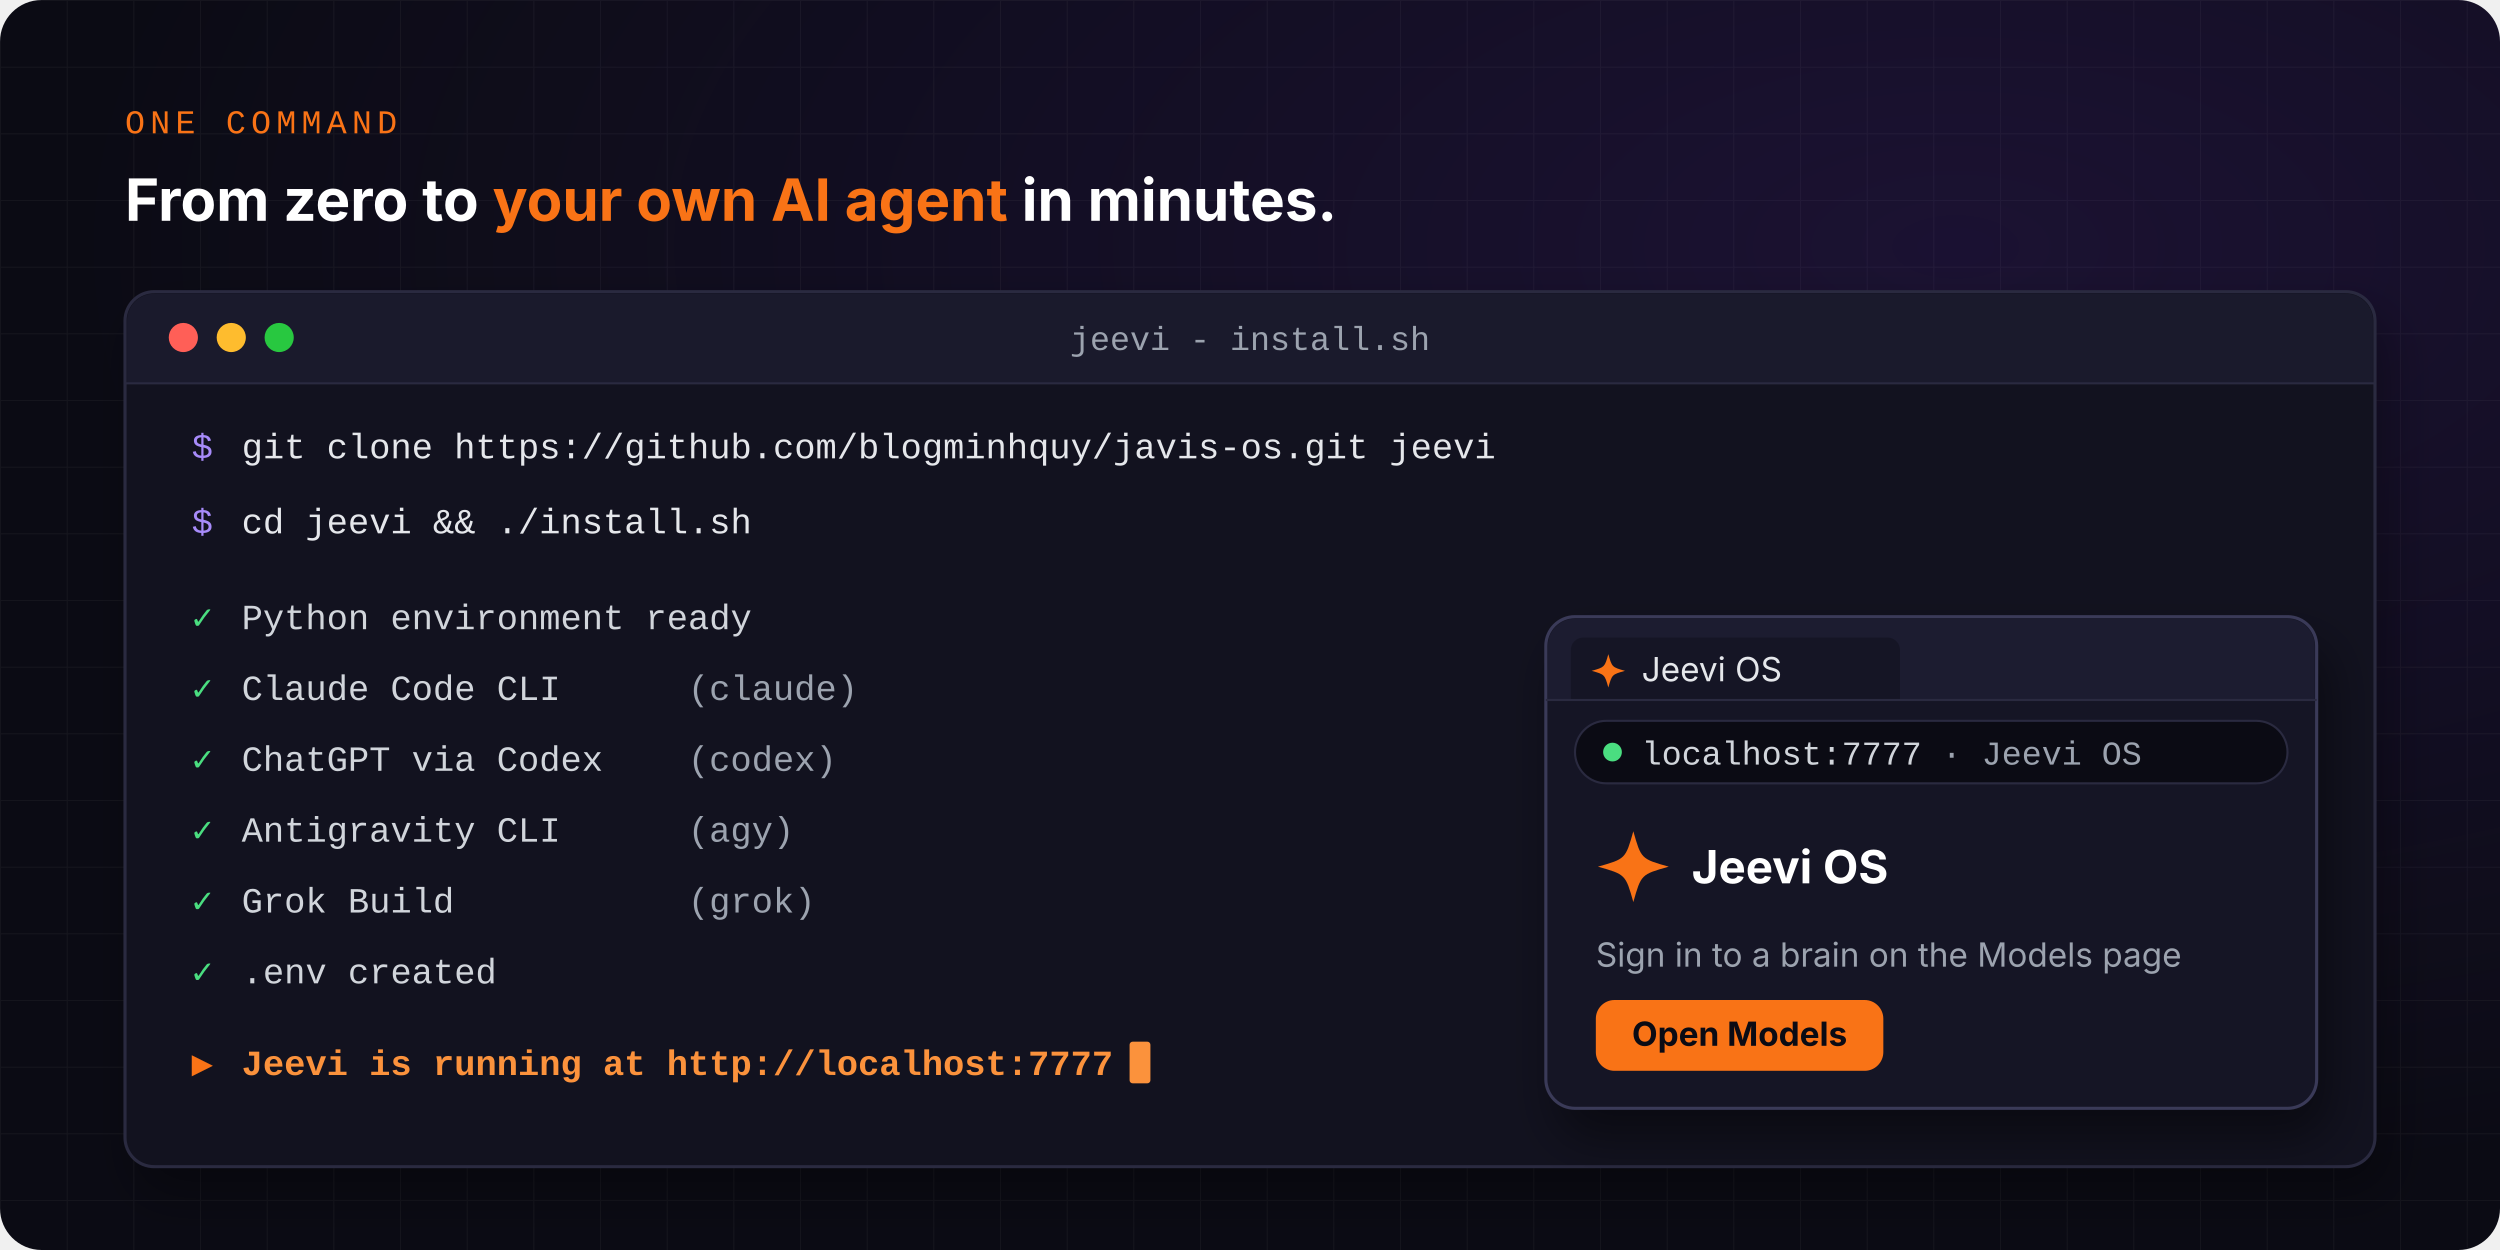
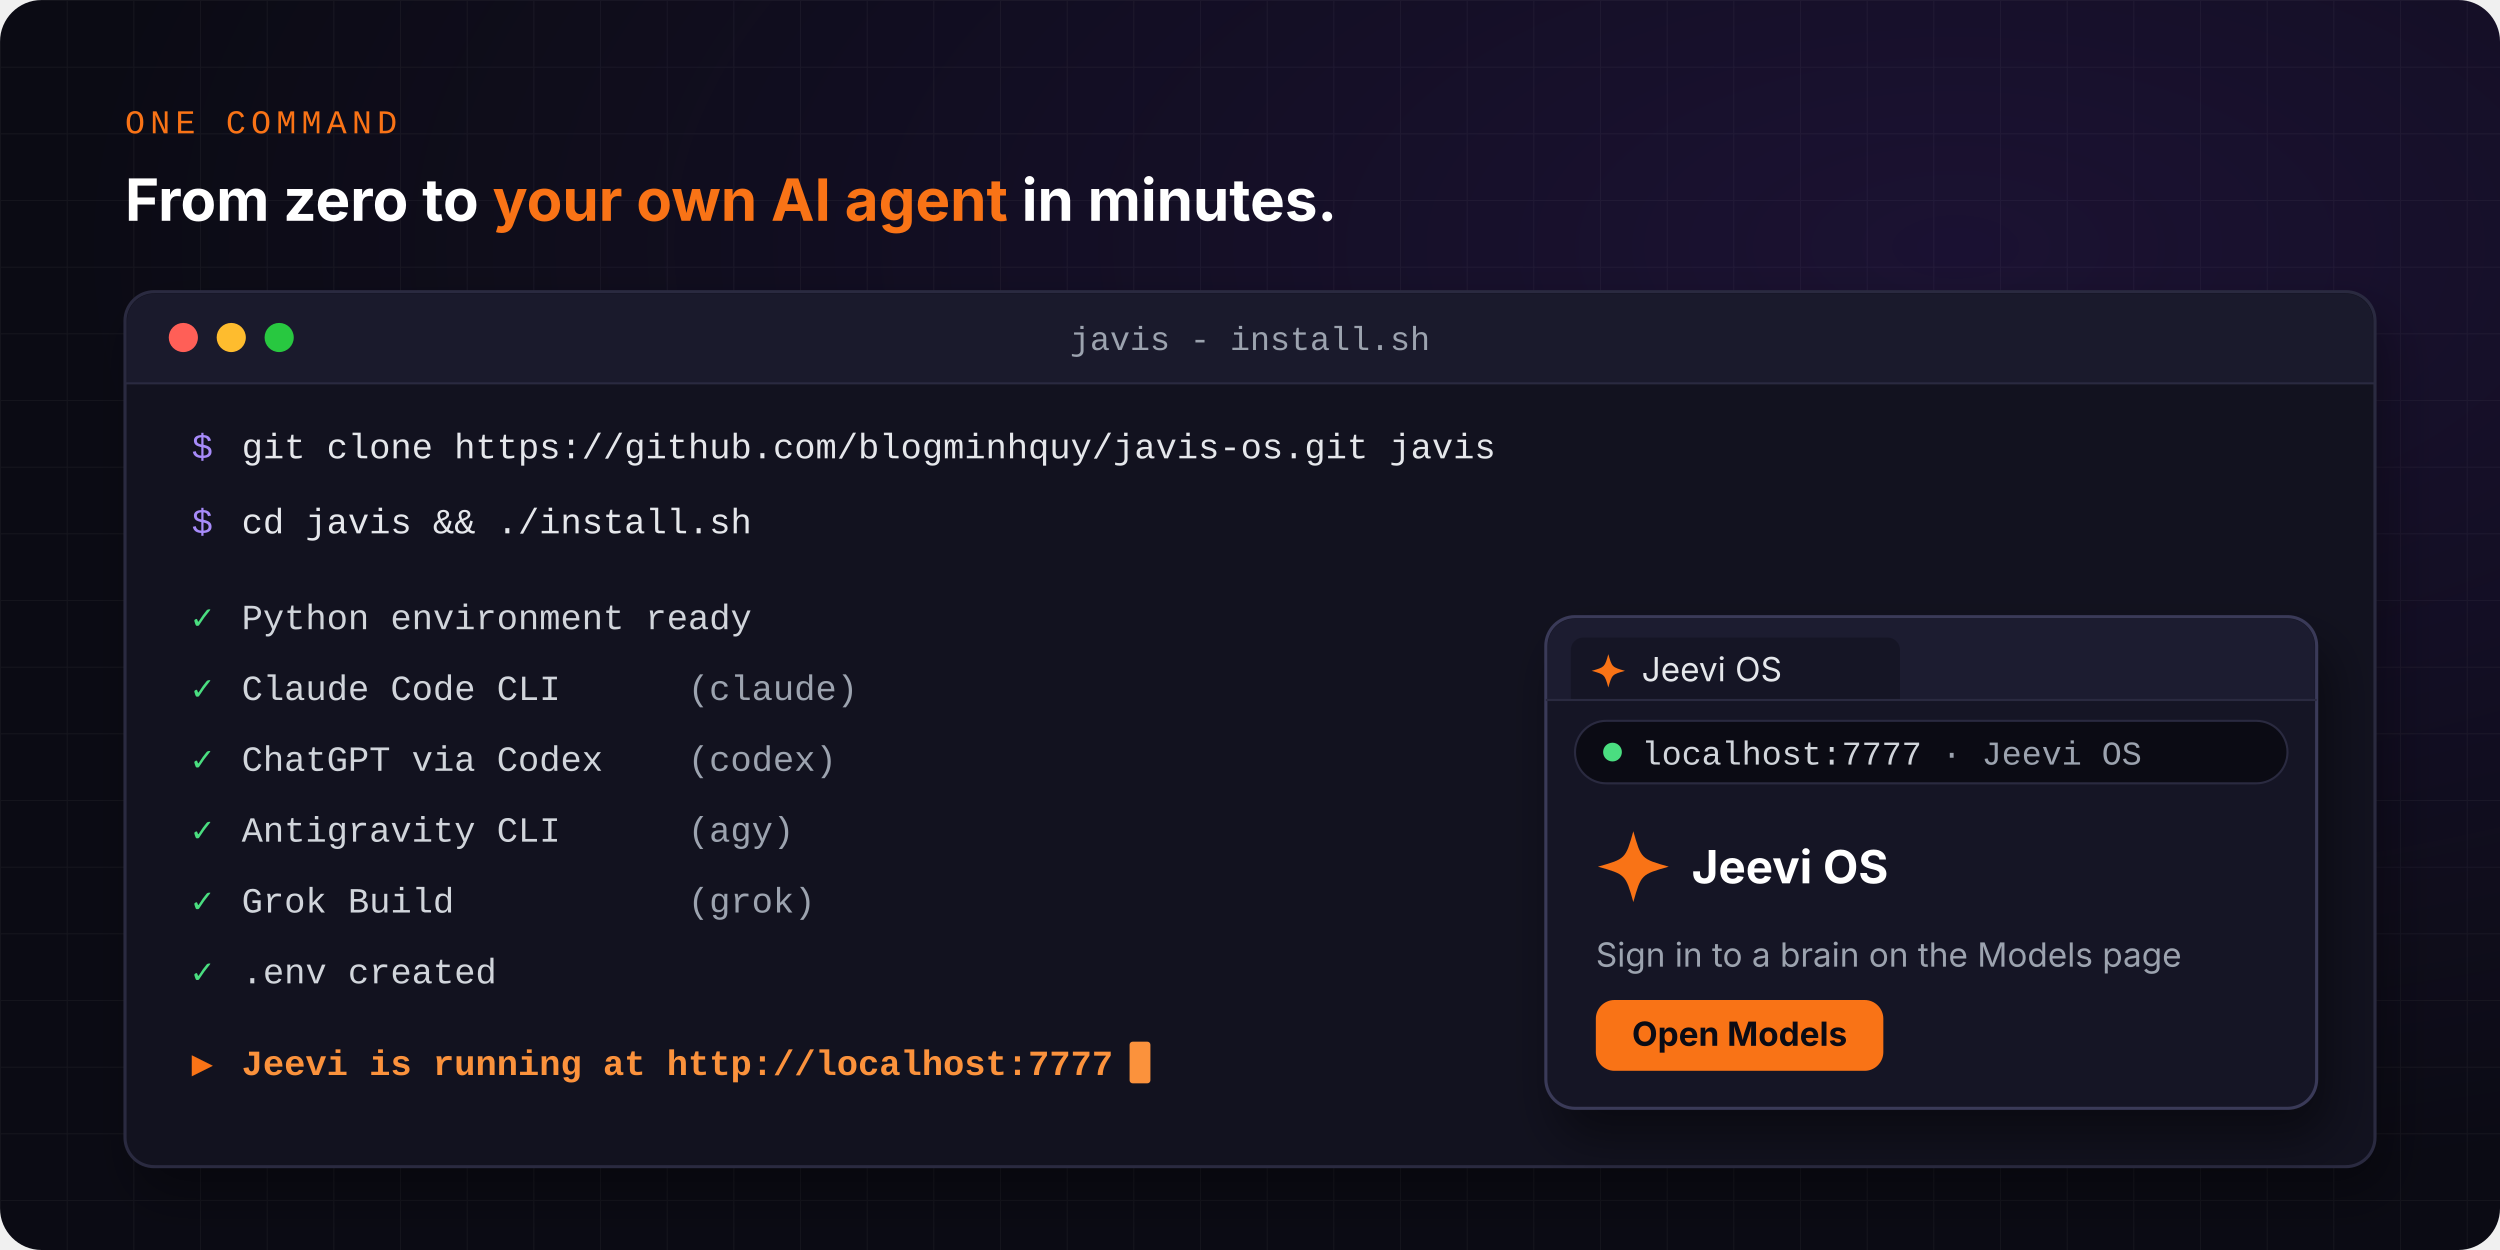
<svg xmlns="http://www.w3.org/2000/svg" viewBox="0 0 1200 600" role="img" aria-labelledby="t d">
  <defs>
    <radialGradient id="gl" cx="0.78" cy="0.2" r="0.75">
      <stop offset="0" stop-color="#7c3aed" stop-opacity=".14" />
      <stop offset="1" stop-color="#7c3aed" stop-opacity="0" />
    </radialGradient>
    <pattern id="gr" width="32" height="32" patternUnits="userSpaceOnUse">
      <path d="M32 0H0V32" fill="none" stroke="#ffffff" stroke-opacity=".04" />
    </pattern>
    <clipPath id="tc">
      <rect x="62" y="186" width="1076" height="372" rx="12" />
    </clipPath>
    <filter id="sh" x="-20%" y="-20%" width="140%" height="140%">
      <feGaussianBlur stdDeviation="12" />
    </filter>
  </defs>
  <style>
@keyframes cl0{0%,1.15%{opacity:0}1.23%,100%{opacity:1}}
.cl0{animation:cl0 13.0s linear infinite}
@keyframes cv0{0%,3.85%{transform:translateX(0px);animation-timing-function:steps(59,end)}17.69%,100%{transform:translateX(601.8px)}}
.cv0{transform:translateX(601.8px);animation:cv0 13.0s linear infinite}
@keyframes cu0{0%,1.15%{opacity:0}1.23%,19.62%{opacity:1}19.69%,100%{opacity:0}}
.cu0{opacity:0;animation:cu0 13.0s linear infinite}
@keyframes cl1{0%,19.62%{opacity:0}19.69%,100%{opacity:1}}
.cl1{animation:cl1 13.0s linear infinite}
@keyframes cv1{0%,22.31%{transform:translateX(0px);animation-timing-function:steps(24,end)}28.46%,100%{transform:translateX(244.8px)}}
.cv1{transform:translateX(244.8px);animation:cv1 13.0s linear infinite}
@keyframes cu1{0%,19.62%{opacity:0}19.69%,30.38%{opacity:1}30.46%,100%{opacity:0}}
.cu1{opacity:0;animation:cu1 13.0s linear infinite}
@keyframes ol0{0%,33.08%{opacity:0}34.00%,100%{opacity:1}}
.ol0{animation:ol0 13.0s ease-out infinite}
@keyframes ol1{0%,36.54%{opacity:0}37.46%,100%{opacity:1}}
.ol1{animation:ol1 13.0s ease-out infinite}
@keyframes ol2{0%,40.00%{opacity:0}40.92%,100%{opacity:1}}
.ol2{animation:ol2 13.0s ease-out infinite}
@keyframes ol3{0%,43.46%{opacity:0}44.38%,100%{opacity:1}}
.ol3{animation:ol3 13.0s ease-out infinite}
@keyframes ol4{0%,46.92%{opacity:0}47.85%,100%{opacity:1}}
.ol4{animation:ol4 13.0s ease-out infinite}
@keyframes ol5{0%,50.38%{opacity:0}51.31%,100%{opacity:1}}
.ol5{animation:ol5 13.0s ease-out infinite}
@keyframes ol6{0%,54.62%{opacity:0}55.54%,100%{opacity:1}}
.ol6{animation:ol6 13.0s ease-out infinite}
@keyframes br{0%,59.23%{opacity:0;transform:translateY(48px)}65.00%,100%{opacity:1;transform:translateY(0px)}}
.br{animation:br 13.0s cubic-bezier(.2,.8,.2,1) infinite}
@keyframes sc{0%,90.00%{opacity:1}94.62%,100%{opacity:0}}
.sc{animation:sc 13.0s ease-in-out infinite}
@keyframes blink{0%,49.9%{opacity:1}50%,100%{opacity:0}}
.blink{animation:blink 1.1s steps(1,end) infinite}
@media (prefers-reduced-motion: reduce){*{animation:none !important}}
</style>
  <rect width="1200" height="600" rx="20" fill="#0b0b14" />
  <rect width="1200" height="600" rx="20" fill="url(#gr)" />
  <rect width="1200" height="600" rx="20" fill="url(#gl)" />
  <text x="60" y="64" fill="#f97316" font-size="16" letter-spacing="2.5" font-family="ui-monospace, 'SFMono-Regular', Consolas, 'Courier New', monospace">ONE COMMAND</text>
  <text x="60" y="106" fill="#ffffff" font-size="28" font-weight="700" font-family="Inter, 'Segoe UI', system-ui, -apple-system, Arial, sans-serif">From zero to <tspan fill="#f97316">your own AI agent</tspan> in minutes.</text>
  <rect x="66" y="152" width="1080" height="420" rx="14" fill="#000" opacity=".35" filter="url(#sh)" />
  <rect x="60" y="140" width="1080" height="420" rx="14" fill="#12121f" stroke="#2a2a40" stroke-width="1.5" />
  <path d="M61,184 V154 a13,13 0 0 1 13,-13 H1126 a13,13 0 0 1 13,13 V184 Z" fill="#1a1a2c" />
  <line x1="60" y1="184" x2="1140" y2="184" stroke="#2a2a40" />
  <circle cx="88" cy="162" r="7" fill="#ff5f57" />
  <circle cx="111" cy="162" r="7" fill="#febc2e" />
  <circle cx="134" cy="162" r="7" fill="#28c840" />
-   <text x="600" y="168" fill="#9ca3af" font-size="16" text-anchor="middle" font-family="ui-monospace, 'SFMono-Regular', Consolas, 'Courier New', monospace">jeevi - install.sh</text>
+   <text x="600" y="168" fill="#9ca3af" font-size="16" text-anchor="middle" font-family="ui-monospace, 'SFMono-Regular', Consolas, 'Courier New', monospace">javis - install.sh</text>
  <g class="sc">
    <g clip-path="url(#tc)" font-size="17" font-family="ui-monospace, 'SFMono-Regular', Consolas, 'Courier New', monospace">
      <g class="cl0">
        <text x="92" y="220" fill="#a78bfa">$</text>
-         <text x="116" y="220" fill="#e5e7eb" textLength="601.8" lengthAdjust="spacing">git clone https://github.com/blogminhquy/javis-os.git jeevi</text>
+         <text x="116" y="220" fill="#e5e7eb" textLength="601.8" lengthAdjust="spacing">git clone https://github.com/blogminhquy/javis-os.git javis</text>
        <g class="cv0">
          <rect x="116" y="200" width="617.8" height="28" fill="#12121f" />
          <rect class="cu0" x="117" y="204" width="10" height="20" rx="1.5" fill="#e5e7eb" />
        </g>
      </g>
      <g class="cl1">
        <text x="92" y="256" fill="#a78bfa">$</text>
-         <text x="116" y="256" fill="#e5e7eb" textLength="244.8" lengthAdjust="spacing">cd jeevi &amp;&amp; ./install.sh</text>
+         <text x="116" y="256" fill="#e5e7eb" textLength="244.8" lengthAdjust="spacing">cd javis &amp;&amp; ./install.sh</text>
        <g class="cv1">
          <rect x="116" y="236" width="260.8" height="28" fill="#12121f" />
          <rect class="cu1" x="117" y="240" width="10" height="20" rx="1.5" fill="#e5e7eb" />
        </g>
      </g>
      <g class="ol0">
        <text x="92" y="302" fill="#4ade80" font-weight="700">✓</text>
        <text x="116" y="302" fill="#d1d5db">Python environment ready</text>
      </g>
      <g class="ol1">
        <text x="92" y="336" fill="#4ade80" font-weight="700">✓</text>
        <text x="116" y="336" fill="#d1d5db">Claude Code CLI</text>
        <text x="330.2" y="336" fill="#9ca3af">(claude)</text>
      </g>
      <g class="ol2">
        <text x="92" y="370" fill="#4ade80" font-weight="700">✓</text>
        <text x="116" y="370" fill="#d1d5db">ChatGPT via Codex</text>
        <text x="330.2" y="370" fill="#9ca3af">(codex)</text>
      </g>
      <g class="ol3">
        <text x="92" y="404" fill="#4ade80" font-weight="700">✓</text>
        <text x="116" y="404" fill="#d1d5db">Antigravity CLI</text>
        <text x="330.2" y="404" fill="#9ca3af">(agy)</text>
      </g>
      <g class="ol4">
        <text x="92" y="438" fill="#4ade80" font-weight="700">✓</text>
        <text x="116" y="438" fill="#d1d5db">Grok Build</text>
        <text x="330.2" y="438" fill="#9ca3af">(grok)</text>
      </g>
      <g class="ol5">
        <text x="92" y="472" fill="#4ade80" font-weight="700">✓</text>
        <text x="116" y="472" fill="#d1d5db">.env created</text>
      </g>
      <g class="ol6">
        <text x="92" y="516" fill="#f97316">▶</text>
        <text x="116" y="516" fill="#fb923c" font-weight="700" textLength="418.2" lengthAdjust="spacing">Jeevi is running at http://localhost:7777</text>
        <rect class="blink" x="542.2" y="500" width="10" height="20" rx="1.5" fill="#fb923c" />
      </g>
    </g>
    <g class="br">
      <rect x="748" y="310" width="370" height="236" rx="14" fill="#000" opacity=".45" filter="url(#sh)" />
      <rect x="742" y="296" width="370" height="236" rx="14" fill="#151525" stroke="#3a3a58" stroke-width="1.5" />
      <path d="M743,336 V310 a13,13 0 0 1 13,-13 H1098 a13,13 0 0 1 13,13 V336 Z" fill="#1c1c30" />
      <path d="M754,336 V312 a6,6 0 0 1 6,-6 H906 a6,6 0 0 1 6,6 V336 Z" fill="#151525" />
      <path d="M772,314 C773.76,320.24 773.76,320.24 780,322 C773.76,323.76 773.76,323.76 772,330 C770.24,323.76 770.24,323.76 764,322 C770.24,320.24 770.24,320.24 772,314Z" fill="#f97316" />
      <text x="788" y="327" fill="#e5e7eb" font-size="16" font-family="Inter, 'Segoe UI', system-ui, -apple-system, Arial, sans-serif">Jeevi OS</text>
      <line x1="742" y1="336" x2="1112" y2="336" stroke="#2a2a40" />
      <rect x="756" y="346" width="342" height="30" rx="15" fill="#0b0b14" stroke="#2a2a40" />
      <circle cx="774" cy="361" r="4.5" fill="#4ade80" />
      <text x="788" y="367" fill="#d1d5db" font-size="16" font-family="ui-monospace, 'SFMono-Regular', Consolas, 'Courier New', monospace">localhost:7777 <tspan fill="#9ca3af">· Jeevi OS</tspan>
      </text>
      <path d="M784,399 C787.74,412.26 787.74,412.26 801,416 C787.74,419.74 787.74,419.74 784,433 C780.26,419.74 780.26,419.74 767,416 C780.26,412.26 780.26,412.26 784,399Z" fill="#f97316" />
      <text x="812" y="424" fill="#ffffff" font-size="22" font-weight="700" font-family="Inter, 'Segoe UI', system-ui, -apple-system, Arial, sans-serif">Jeevi OS</text>
      <text x="766" y="464" fill="#9ca3af" font-size="16" font-family="Inter, 'Segoe UI', system-ui, -apple-system, Arial, sans-serif">Sign in to a brain on the Models page</text>
      <rect x="766" y="480" width="138" height="34" rx="9" fill="#f97316" />
      <text x="835" y="502" fill="#0b0b14" font-size="16" font-weight="700" text-anchor="middle" font-family="Inter, 'Segoe UI', system-ui, -apple-system, Arial, sans-serif">Open Models</text>
    </g>
  </g>
</svg>
